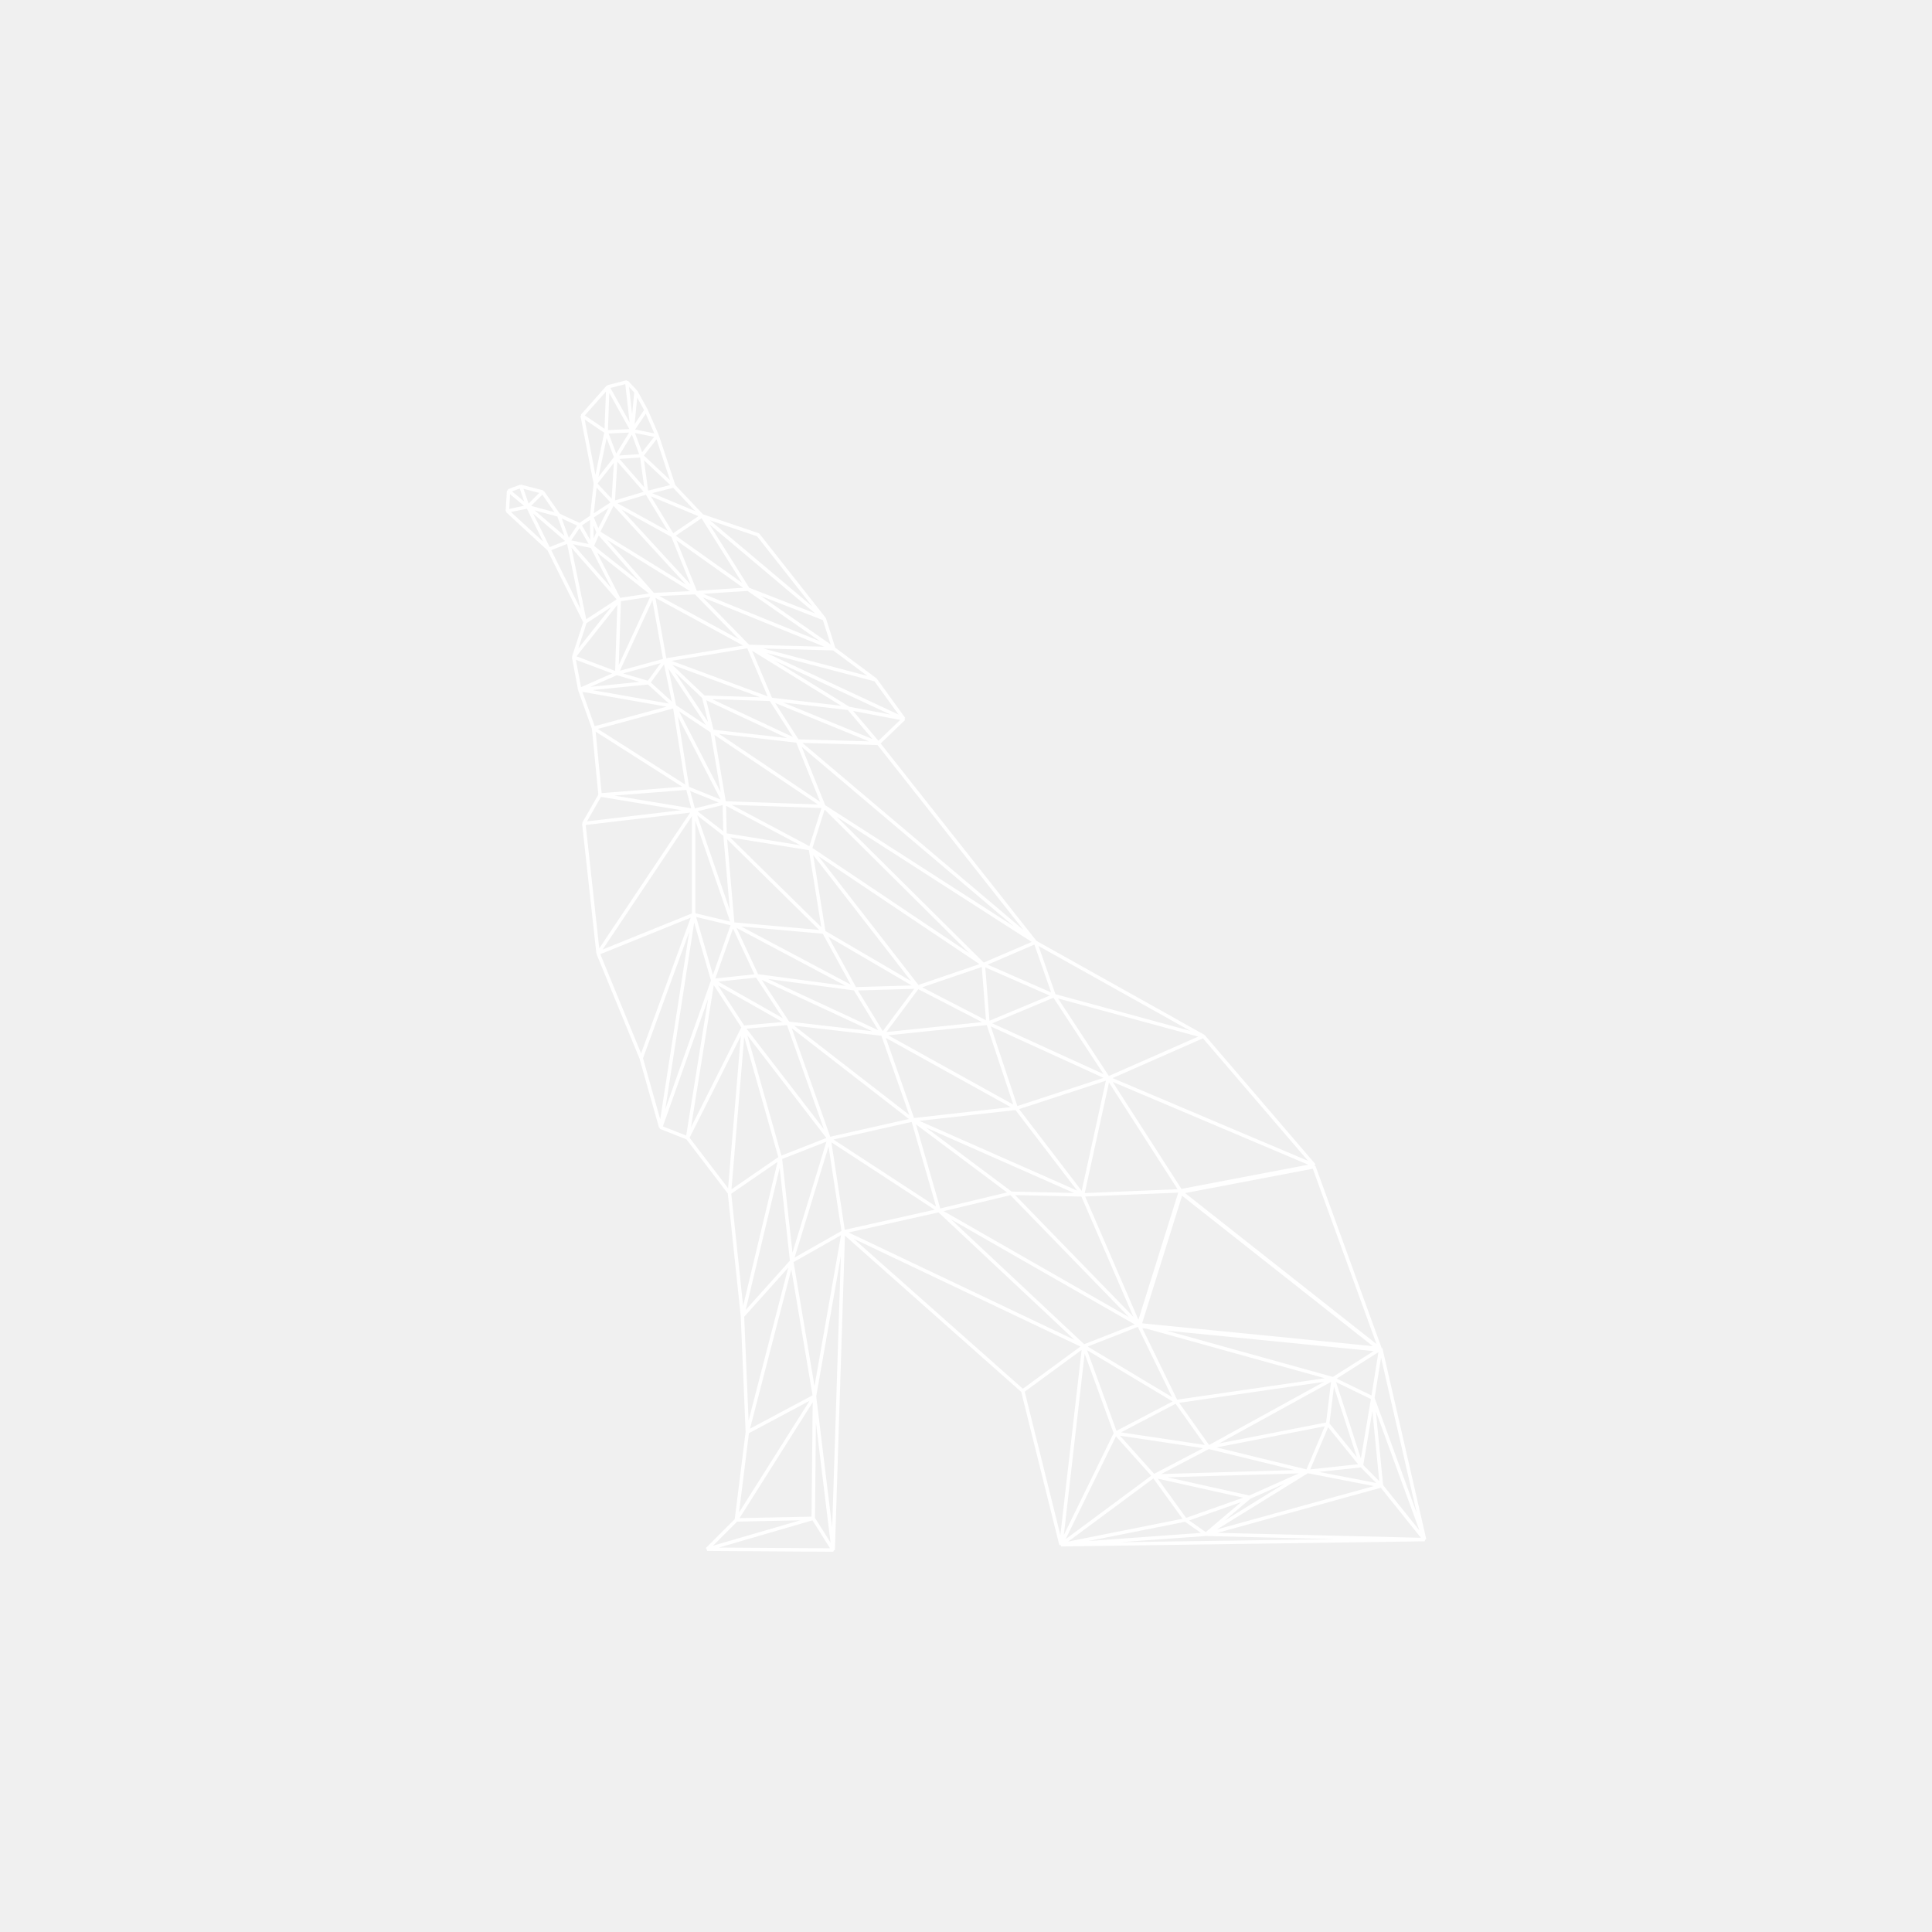
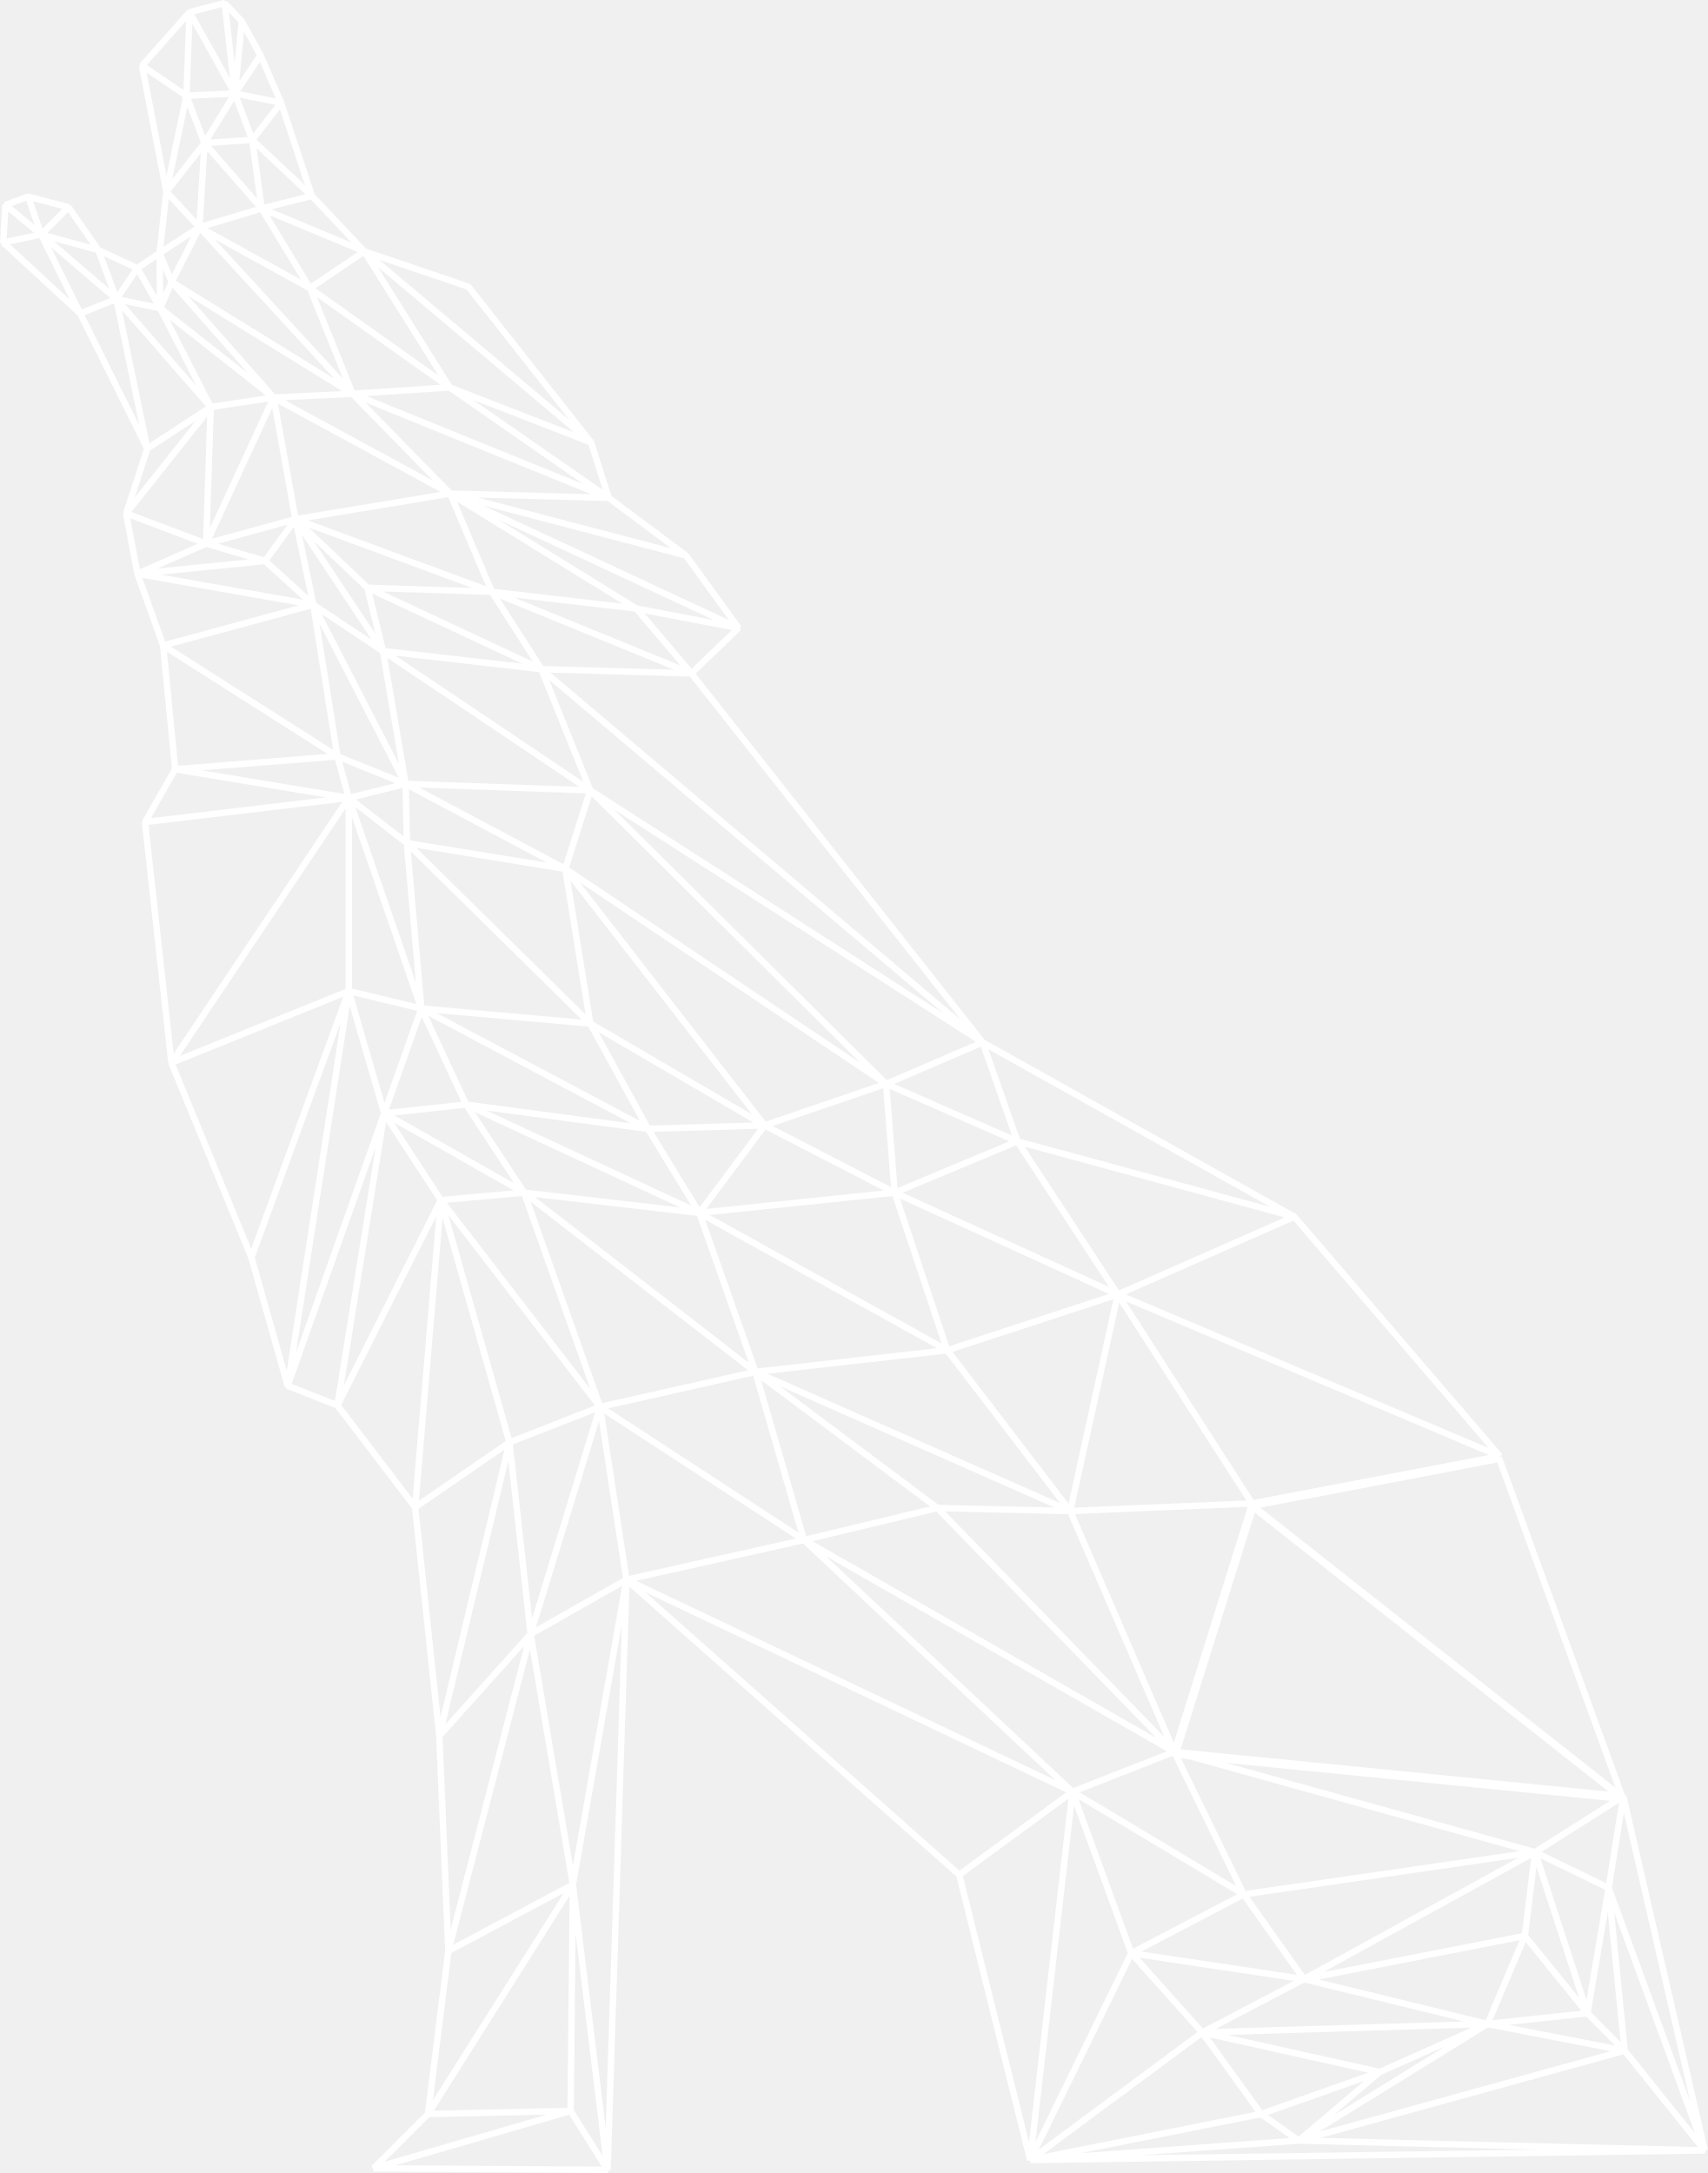
- <svg xmlns="http://www.w3.org/2000/svg" width="297mm" height="297mm" viewBox="0 0 297 297" version="1.1" id="svg8">
+ <svg xmlns="http://www.w3.org/2000/svg" width="233.42mm" height="297mm" viewBox="0 0 233.42 297" version="1.1" id="svg8">
  <defs id="defs2" />
-   <g id="layer1" transform="translate(0,5.2282763e-6)">
+   <g id="layer1" transform="translate(6.094193e-6,9.391525e-6)">
    <g id="g2003" transform="matrix(0.2645833,0,0,0.2645833,4170.62,15049.69)">
      <g transform="translate(-138188.17,-125399.56)" id="layer1-7" />
      <path id="path36" d="m -9856.1,-4059.561 v 0" style="fill:none;stroke:#000000;stroke-width:10;stroke-linecap:butt;stroke-linejoin:bevel;stroke-miterlimit:4;stroke-dasharray:none;stroke-opacity:1" />
      <path id="path26" d="m -10594.47,-3806.391 v 0 l -10.41,124.75" style="fill:none;stroke:#000000;stroke-width:10;stroke-linecap:butt;stroke-linejoin:bevel;stroke-miterlimit:4;stroke-dasharray:none;stroke-opacity:1" />
      <path d="m 157.148,72.769 49.25,36.38 -21.42,101.85 m 67.27,-209.03 -45.85,107.18 6.42,-97.07 m 76.761,58.399 -83.181,38.671 62.09,-89.2 m 21.45,214.65 -8.12,-76.42 m -75.42,-49.03 75.42,49.03 7.761,-87.701 m -137.331,217.441 70.42,-34.78 m 67.27,-18.54 -67.27,18.54 -37.69,-42.14 m 7.54,103.39 30.15,-61.25 117.19,70.5 -49.92,-89.04 -83.54,-125.45 16.27,143.99 168.86,190.5 m 0,0 -199.01,-129.25 m -40.27,-26.47 -28.57,47.2 m -118.46,-102.77 118.46,102.77 -97.58,-112.89 m 61.47,128.12 36.11,-15.23 -121.65,-64.56 m 162.324,245.467 -40.674,-180.907 68.84,-20.73 -40.27,-26.47 -126.15,-65.69 m 313.76,101.41 164.01,112.05 m -112.34,7.95 -51.67,-120 64.31,-40.72 -114.23,-48.32 57.41,-13.49 -65.53,-62.93 31.89,-44.96 m -77.7,341.64 -43.49,-140.47 m 36.53,297.81 6.96,-157.34 -71.656,61.167 28.166,-201.637 111.92,133.17 -68.43,7.3 m -98.58,121.37 91.62,35.97 -64.696,-96.173 m 160.376,66.103 -20.29,-134.57 -75.39,164.64 m 274.82,-59.7 -112.34,-108.86 -87.09,3.92 z m 185.6,12.49 -185.6,-129.3 157.77,61.88 -257.47,-214.65 99.7,152.77 -112.34,7.95 z m 0,0 -27.83,-67.42 -141.49,-176.44 -115.98,-38.21 -56.82,-61.81 -33.64,-107.89 -24.129,-42.741 -21.091,-50.529 -16.24,-17.98 -39.43,10.11 -55.67,60.69 27.83,138.23 -32.73,76.92 -77.23,-67.35 -48.92,1.66 -20.88,10.12 -3.19,38.21 85.54,79.79 76.784,165.677 -26.924,60.203 11.6,69.68 m 1526.21,1631.77 29.985,141.069 m 206.605,-3.969 -236.59,-137.1 204.2,-11.13 m -20.17,-96.666 -240.84,-99.744 208.74,-49.82 m -418.67,-327.02 418.67,327.02 -509.13,-50.57 300.39,100.39 -219.06,59.75 m -320.23,-19.66 189.03,118.03 -116.307,203.779 m 116.307,-203.779 131.2,-98.37 m 219.06,-59.75 261.01,196.41 -480.07,-136.66 275.87,147.79 -407.07,-49.42 82,54.2 m -187.53,146.93 187.53,-146.93 m 114.49,140.91 -114.49,-140.91 325.07,-4.78 m -325.07,4.78 355.055,136.289 M 324.728,582.129 l 179.14,-29.63 m 0,0 185.6,12.49 m 0,0 23.52,118.63 -209.12,-131.12 63.641,116.316 m -242.781,-86.686 242.781,86.686 145.479,14.804 m 108.2,15.098 -108.2,-15.098 m 0,0 63.46,72.42 -170.07,-8.05 -38.869,-79.174 208.939,87.224 m -451.72,-173.91 281.65,165.86 58.22,142.24 -282.46,-39.79 m 282.46,39.79 -306.82,-211.73 248.6,69.49 m 58.22,142.24 328.72,328.82 111.33,-43.83 M 664.598,890.229 1104.648,1175.219 606.378,747.989 m 58.22,142.24 -27.32,86.08 m 226.15,294.44 129.89,-51.7 -356.04,-242.74 226.15,294.44 m -205.27,-118 205.27,118 m -136.85,0 h 136.85 l -77.46,96.27 216.62,-26.6 139.17,-57.31 -37.11,-107.89 m 37.11,107.89 -148.44,-64.06 9.27,121.37 -139.16,-69.67 m -77.46,96.27 274.61,154.33 -57.99,-180.93 m -154.29,201.42 212.28,-20.49 147.29,180.94 -154.25,-4.5 m -205.32,-155.95 359.57,160.45 m -205.28,-361.87 251.67,116.88 -112.5,-174.19 112.5,174.19 -193.68,64.05 347.92,171.95 276.02,-51.7 -430.26,-184.3 m 0,0 203.478,-84.038 -315.978,-90.152 m 112.5,174.19 154.24,236 m 0,0 -200.63,8.99 110.17,267.46 90.46,-276.45 M 324.728,582.129 l -95.68,30.07 m 95.68,-30.07 33.05,96.37 m -128.73,-66.3 128.73,66.3 24.36,171.94 255.14,125.87 -244.7,-82.04 244.7,82.04 20.88,176.44 -265.58,-258.48 m -4.64,207.9 270.22,50.58 68.42,118 m -295.73,-21.36 295.73,21.36 m -338.64,-168.58 338.64,168.58 59.39,96.27 -295.98,-32.22 m 295.98,32.22 -355.12,-117.63 m 355.12,117.63 62.33,174.82 m -358.31,-207.04 358.31,207.04 m -175.65,41.32 175.65,-41.32 205.32,155.95 -380.97,-114.63 m 534.06,436.04 111.33,-49.45 -415.18,-238.24 150.76,-33.72 264.42,271.96 81.33,160.14 -192.66,-110.69 61.46,209.06 m -880.23,-1126.09 4.64,-207.9 m -4.64,207.9 42.91,147.22 59.14,85.41 m 0,0 182.66,248.36 -100.32,32.59 330.53,115.76 -230.21,-148.35 m 30.74,192.18 199.47,-43.83 303.85,287.69 -503.32,-243.86 m 375.75,334.89 127.57,-91.03 M 689.468,564.999 l 131.72,133.718 -44.74,57.322 328.2,419.18 353.088,198.042 228.971,274.148 140.462,372.91 32.1,149.564 20.17,96.666 32.39,148.23 -206.605,3.969 -240.565,4.621 -302.02,6.02 -83.5,-319.16 -375.75,-334.89 -18.56,664.17 -262.68,1.12 213.97,-65.18 48.71,64.06 m -48.71,-64.06 5.783,-257.826 42.927,321.886 m -48.71,-64.06 -159.68,7.877 165.464,-265.703 -140.313,78.016 93.57,-362.4 -104.01,117.41 m 104.01,-117.41 46.743,284.384 61.487,-342.284 -108.23,57.9 -22.83,-217.49 m 131.06,159.59 -131.06,-159.59 -81.18,334.9 m 81.18,-334.9 -110.17,80.92 27.83,-361.87 82.34,280.95 m -82.34,-280.95 -112.49,239.38 53.35,-324.79 -107.86,306.8 64.95,-454.01 m -105.54,312.41 105.54,-312.41 -199.48,89.9 m 0,0 204.12,-297.81 -229.63,26.97 m 229.63,-26.97 -200.64,-29.22 190.2,-14.61 10.44,43.83 m -215.71,-171.94 205.27,128.11 m -205.27,-128.11 180.91,-43.83 -208.75,-32.59 80.02,-33.71 m -80.02,33.71 27.84,76.42 15.07,142.72 -28.99,56.19 25.51,270.84 93.94,222.51 40.59,141.6 54.51,17.99 84.66,122.49 28.99,253.98 10.44,244.99 -25.15,187.687 -54.29,57.303" style="opacity:1;vector-effect:none;fill:none;fill-opacity:1;stroke:#000000;stroke-width:3;stroke-linecap:square;stroke-linejoin:bevel;stroke-miterlimit:4;stroke-dasharray:none;stroke-dashoffset:0;stroke-opacity:1;paint-order:fill markers stroke" id="path84" />
    </g>
    <g id="g2378" transform="matrix(0.2645833,0,0,0.2645833,4275.009,15153.738)">
      <g transform="translate(-138188.17,-125399.56)" id="layer1-6" />
      <path id="path36-7" d="m -9856.1,-4059.561 v 0" style="fill:none;stroke:#000000;stroke-width:10;stroke-linecap:butt;stroke-linejoin:bevel;stroke-miterlimit:4;stroke-dasharray:none;stroke-opacity:1" />
      <path id="path26-3" d="m -10594.47,-3806.391 v 0 l -10.41,124.75" style="fill:none;stroke:#000000;stroke-width:10;stroke-linecap:butt;stroke-linejoin:bevel;stroke-miterlimit:4;stroke-dasharray:none;stroke-opacity:1" />
      <path d="m 157.148,72.769 49.25,36.38 -21.42,101.85 m 67.27,-209.03 -45.85,107.18 6.42,-97.07 m 76.761,58.399 -83.181,38.671 62.09,-89.2 m 21.45,214.65 -8.12,-76.42 m -75.42,-49.03 75.42,49.03 7.761,-87.701 m -137.331,217.441 70.42,-34.78 m 67.27,-18.54 -67.27,18.54 -37.69,-42.14 m 7.54,103.39 30.15,-61.25 117.19,70.5 -49.92,-89.04 -83.54,-125.45 16.27,143.99 168.86,190.5 m 0,0 -199.01,-129.25 m -40.27,-26.47 -28.57,47.2 m -118.46,-102.77 118.46,102.77 -97.58,-112.89 m 61.47,128.12 36.11,-15.23 -121.65,-64.56 m 162.324,245.467 -40.674,-180.907 68.84,-20.73 -40.27,-26.47 -126.15,-65.69 m 313.76,101.41 164.01,112.05 m -112.34,7.95 -51.67,-120 64.31,-40.72 -114.23,-48.32 57.41,-13.49 -65.53,-62.93 31.89,-44.96 m -77.7,341.64 -43.49,-140.47 m 36.53,297.81 6.96,-157.34 -71.656,61.167 28.166,-201.637 111.92,133.17 -68.43,7.3 m -98.58,121.37 91.62,35.97 -64.696,-96.173 m 160.376,66.103 -20.29,-134.57 -75.39,164.64 m 274.82,-59.7 -112.34,-108.86 -87.09,3.92 z m 185.6,12.49 -185.6,-129.3 157.77,61.88 -257.47,-214.65 99.7,152.77 -112.34,7.95 z m 0,0 -27.83,-67.42 -141.49,-176.44 -115.98,-38.21 -56.82,-61.81 -33.64,-107.89 -24.129,-42.741 -21.091,-50.529 -16.24,-17.98 -39.43,10.11 -55.67,60.69 27.83,138.23 -32.73,76.92 -77.23,-67.35 -48.92,1.66 -20.88,10.12 -3.19,38.21 85.54,79.79 76.784,165.677 -26.924,60.203 11.6,69.68 m 1526.21,1631.77 29.985,141.069 m 206.605,-3.969 -236.59,-137.1 204.2,-11.13 m -20.17,-96.666 -240.84,-99.744 208.74,-49.82 m -418.67,-327.02 418.67,327.02 -509.13,-50.57 300.39,100.39 -219.06,59.75 m -320.23,-19.66 189.03,118.03 -116.307,203.779 m 116.307,-203.779 131.2,-98.37 m 219.06,-59.75 261.01,196.41 -480.07,-136.66 275.87,147.79 -407.07,-49.42 82,54.2 m -187.53,146.93 187.53,-146.93 m 114.49,140.91 -114.49,-140.91 325.07,-4.78 m -325.07,4.78 355.055,136.289 M 324.728,582.129 l 179.14,-29.63 m 0,0 185.6,12.49 m 0,0 23.52,118.63 -209.12,-131.12 63.641,116.316 m -242.781,-86.686 242.781,86.686 145.479,14.804 m 108.2,15.098 -108.2,-15.098 m 0,0 63.46,72.42 -170.07,-8.05 -38.869,-79.174 208.939,87.224 m -451.72,-173.91 281.65,165.86 58.22,142.24 -282.46,-39.79 m 282.46,39.79 -306.82,-211.73 248.6,69.49 m 58.22,142.24 328.72,328.82 111.33,-43.83 M 664.598,890.229 1104.648,1175.219 606.378,747.989 m 58.22,142.24 -27.32,86.08 m 226.15,294.44 129.89,-51.7 -356.04,-242.74 226.15,294.44 m -205.27,-118 205.27,118 m -136.85,0 h 136.85 l -77.46,96.27 216.62,-26.6 139.17,-57.31 -37.11,-107.89 m 37.11,107.89 -148.44,-64.06 9.27,121.37 -139.16,-69.67 m -77.46,96.27 274.61,154.33 -57.99,-180.93 m -154.29,201.42 212.28,-20.49 147.29,180.94 -154.25,-4.5 m -205.32,-155.95 359.57,160.45 m -205.28,-361.87 251.67,116.88 -112.5,-174.19 112.5,174.19 -193.68,64.05 347.92,171.95 276.02,-51.7 -430.26,-184.3 m 0,0 203.478,-84.038 -315.978,-90.152 m 112.5,174.19 154.24,236 m 0,0 -200.63,8.99 110.17,267.46 90.46,-276.45 M 324.728,582.129 l -95.68,30.07 m 95.68,-30.07 33.05,96.37 m -128.73,-66.3 128.73,66.3 24.36,171.94 255.14,125.87 -244.7,-82.04 244.7,82.04 20.88,176.44 -265.58,-258.48 m -4.64,207.9 270.22,50.58 68.42,118 m -295.73,-21.36 295.73,21.36 m -338.64,-168.58 338.64,168.58 59.39,96.27 -295.98,-32.22 m 295.98,32.22 -355.12,-117.63 m 355.12,117.63 62.33,174.82 m -358.31,-207.04 358.31,207.04 m -175.65,41.32 175.65,-41.32 205.32,155.95 -380.97,-114.63 m 534.06,436.04 111.33,-49.45 -415.18,-238.24 150.76,-33.72 264.42,271.96 81.33,160.14 -192.66,-110.69 61.46,209.06 m -880.23,-1126.09 4.64,-207.9 m -4.64,207.9 42.91,147.22 59.14,85.41 m 0,0 182.66,248.36 -100.32,32.59 330.53,115.76 -230.21,-148.35 m 30.74,192.18 199.47,-43.83 303.85,287.69 -503.32,-243.86 m 375.75,334.89 127.57,-91.03 M 689.468,564.999 l 131.72,133.718 -44.74,57.322 328.2,419.18 353.088,198.042 228.971,274.148 140.462,372.91 32.1,149.564 20.17,96.666 32.39,148.23 -206.605,3.969 -240.565,4.621 -302.02,6.02 -83.5,-319.16 -375.75,-334.89 -18.56,664.17 -262.68,1.12 213.97,-65.18 48.71,64.06 m -48.71,-64.06 5.783,-257.826 42.927,321.886 m -48.71,-64.06 -159.68,7.877 165.464,-265.703 -140.313,78.016 93.57,-362.4 -104.01,117.41 m 104.01,-117.41 46.743,284.384 61.487,-342.284 -108.23,57.9 -22.83,-217.49 m 131.06,159.59 -131.06,-159.59 -81.18,334.9 m 81.18,-334.9 -110.17,80.92 27.83,-361.87 82.34,280.95 m -82.34,-280.95 -112.49,239.38 53.35,-324.79 -107.86,306.8 64.95,-454.01 m -105.54,312.41 105.54,-312.41 -199.48,89.9 m 0,0 204.12,-297.81 -229.63,26.97 m 229.63,-26.97 -200.64,-29.22 190.2,-14.61 10.44,43.83 m -215.71,-171.94 205.27,128.11 m -205.27,-128.11 180.91,-43.83 -208.75,-32.59 80.02,-33.71 m -80.02,33.71 27.84,76.42 15.07,142.72 -28.99,56.19 25.51,270.84 93.94,222.51 40.59,141.6 54.51,17.99 84.66,122.49 28.99,253.98 10.44,244.99 -25.15,187.687 -54.29,57.303" style="opacity:1;vector-effect:none;fill:none;fill-opacity:1;stroke:#000000;stroke-width:3;stroke-linecap:square;stroke-linejoin:bevel;stroke-miterlimit:4;stroke-dasharray:none;stroke-dashoffset:0;stroke-opacity:1;paint-order:fill markers stroke" id="path84-6" />
    </g>
-     <g id="g4591" transform="matrix(1.025085,0,0,1.025085,-3.724579,-3.724922)" style="stroke:#ffffff;fill:none;stroke-width:0.516;stroke-miterlimit:4;stroke-dasharray:none">
+     <g id="g4591" transform="matrix(1.690623,0,0,1.690623,-134.3416,-102.5641)" style="fill:none;stroke:#ffffff;stroke-width:0.516;stroke-miterlimit:4;stroke-dasharray:none">
      <path id="path4397" style="opacity:1;vector-effect:none;fill:none;fill-opacity:1;stroke:#ffffff;stroke-width:0.516;stroke-linecap:butt;stroke-linejoin:bevel;stroke-miterlimit:4;stroke-dasharray:none;stroke-dashoffset:0;stroke-opacity:1" d="m 94.53,68.405 3.92,-0.183 -2.456,4.011 z m 0.259,-6.756 2.837,-0.732 0.824,7.306 z m 2.837,-0.732 0.824,7.306 0.564,-5.829 z m 1.388,1.477 -0.564,5.829 2.074,-3.081 z m 1.51,2.748 -2.074,3.081 3.737,0.747 z m -2.074,3.081 3.737,0.747 -2.334,3.005 z m 3.737,0.747 -2.334,3.005 4.82,4.53 z m -2.334,3.005 4.82,4.53 -4.057,1.022 z m 4.82,4.53 -4.057,1.022 8.299,3.461 z m -9.883,-14.855 -3.843,4.332 3.584,2.425 z m 1.205,10.585 -1.464,-3.828 3.92,-0.183 z m -1.205,-10.585 -0.259,6.756 3.92,-0.183 z m 3.661,6.573 -2.456,4.011 3.859,-0.259 z m -2.456,4.011 3.859,-0.259 0.762,5.551 z m -5.048,-6.253 3.584,2.425 -1.617,7.763 z m 3.584,2.425 -1.617,7.763 3.081,-3.935 z m 1.464,3.828 -3.081,3.935 2.669,2.867 z m -2.654,11.225 -0.976,-2.334 3.218,-2.09 z m -0.427,-7.29 2.669,2.867 -3.218,2.09 z m 2.669,2.867 0.412,-6.802 4.621,5.292 z m -6.711,5.811 -6.082,-5.217 3.154,6.376 z m -6.082,-5.217 3.154,6.376 -6.223,-5.735 z m 0,0 -3.069,0.641 0.183,-3.038 z m -2.886,-2.397 2.886,2.397 -1.052,-3.065 z m 1.833,-0.669 1.052,3.065 2.208,-2.211 z m 3.261,0.855 -2.208,2.211 4.62,1.248 z m 2.412,3.459 -4.62,-1.248 6.082,5.217 z m 1.462,3.969 -1.462,-3.969 3.154,1.467 z m 4.469,-1.388 -0.931,2.12 -0.046,-4.453 z m -2.776,-1.113 1.8,-1.22 0.046,4.453 z m 1.845,3.233 -1.845,-3.233 -1.693,2.501 z m -3.538,-0.732 -2.928,1.159 5.43,10.92 z m 0,0 2.501,12.079 5.125,-3.355 z m 3.538,0.732 -3.538,-0.732 7.626,8.724 z m 0.931,-2.12 -0.931,2.12 9.171,7.227 z m -0.931,2.12 9.171,7.227 -5.083,0.765 z m -1.037,11.348 5.125,-3.355 -6.833,8.602 z m 10.208,-4.12 -8.24,-9.347 14.625,9.045 z m -5.999,-13.77 12.383,13.469 -3.445,-8.542 z m 5.033,-1.51 8.299,3.461 -4.394,2.976 z m 8.299,3.461 -4.394,2.976 11.297,8.025 z m 6.902,11 -7.851,0.518 20.707,8.412 z m -11.297,-8.025 3.445,8.542 7.851,-0.518 z m 22.729,12.468 -18.334,-15.444 6.902,11 z m 1.423,4.486 -1.423,-4.486 -11.432,-4.443 z m -20.707,-8.412 -6.384,0.302 14.279,7.765 z m 7.895,8.067 -14.279,-7.765 1.769,9.836 z m -19.362,-7 5.083,-0.765 -5.449,11.807 z m 6.852,9.071 -1.769,-9.836 -5.449,11.807 z m 0,0 -7.219,1.971 4.759,1.403 z m -2.46,3.374 -4.758,-1.403 -5.552,2.44 z m 0,0 -10.31,1.037 14.215,2.501 z m 0,0 2.46,-3.374 1.445,6.913 z m 8.283,2.169 -5.823,-5.543 7.074,10.655 z m -4.379,1.369 -1.445,-6.913 7.074,10.655 z m 11.065,-8.984 -12.51,2.071 15.875,5.867 z m -12.51,2.071 5.823,5.543 10.051,0.324 z m 5.823,5.543 10.051,0.324 4.012,6.255 z m 10.051,0.324 -3.365,-7.938 15.046,9.289 z m 9.447,-7.593 6.255,4.659 -19.067,-5.004 z m 6.255,4.659 -19.067,-5.004 23.317,10.871 z m 4.249,5.867 -23.317,-10.871 15.046,9.289 z m -49.512,-9.269 6.467,2.44 0.366,-11.042 z m 15.13,7.382 -14.214,-2.501 2.074,5.796 z m 14.43,-1.046 4.012,6.255 12.123,0.343 z m 16.134,6.598 -16.134,-6.598 11.681,1.351 z m 23.549,29.833 -35.671,-30.175 12.123,0.343 z m -54.113,-35.384 -12.141,3.295 14.093,8.968 z m 1.952,12.262 -1.952,-12.262 7.463,14.484 z m 0,0 5.511,2.222 -4.596,1.134 z m 5.511,2.222 -4.596,1.134 4.704,3.654 z m -5.511,-2.222 -14.093,-8.968 0.976,10.005 z m -13.117,1.037 -2.44,4.271 16.472,-1.952 z m 14.032,2.318 -16.472,1.952 2.136,19.461 z m 2.762,-11.875 12.812,1.467 3.948,9.799 z m 16.76,11.265 -16.76,-11.265 1.834,10.741 z m -14.926,-0.524 14.926,0.524 -2.013,6.345 z m 0,0 0.108,4.788 12.805,2.08 z m 0.108,4.788 12.805,2.08 2.013,12.507 z m 14.819,14.587 -2.013,-12.506 16.106,20.742 z m -13.654,-1.214 -5.869,-17.028 v 15.618 z m -20.205,4.386 14.337,-21.414 v 15.618 z m 20.205,-4.386 18.321,9.724 -4.667,-8.511 z m 22.475,16.522 -4.154,-6.798 -14.697,-1.959 z m 0,0 -14.171,-1.639 -4.681,-7.118 z m -22.475,-16.522 18.321,9.724 -14.697,-1.959 z m 18.321,9.724 4.154,6.798 5.271,-7.072 z m 9.426,-0.275 -5.271,7.072 15.789,-1.639 z m -2.5e-4,0 10.518,5.433 -0.695,-8.789 z m 9.823,-3.355 0.695,8.788 9.922,-4.141 z m 10.617,4.647 -10.617,-4.647 7.809,-3.355 z m -20.44,-1.292 -16.106,-20.742 25.928,17.387 z m 9.823,-3.355 -23.915,-23.732 31.724,20.377 z m 33.005,10.737 -25.196,-14.093 2.808,8.002 z m -22.388,-6.09 22.388,6.09 -14.276,6.284 z m 22.388,6.09 -14.276,6.284 30.885,13.078 z m -22.388,-6.09 -9.922,4.141 18.034,8.232 z m 8.112,12.374 -18.034,-8.232 4.246,12.747 z m -33.823,-6.593 15.789,-1.639 4.247,12.747 z m 4.53,12.855 -4.53,-12.855 20.035,11.107 z m 15.505,-1.748 -15.505,1.748 25.449,11.247 z m -15.505,1.748 25.449,11.247 -10.737,-0.244 z m 0,0 14.712,11.003 -10.787,2.586 z m 3.925,13.589 10.787,-2.586 19.152,19.712 z m 21.524,-2.342 -9.944,-12.995 13.788,-4.514 z m 3.844,-17.509 -3.844,17.509 14.703,-0.61 z m -3.844,17.509 14.703,-0.61 -6.289,20.078 z m 34.695,-4.219 -20.026,3.821 30.016,23.671 z m -30.851,-13.29 30.885,13.078 -20.026,3.821 z m 10.969,17.125 -6.289,20.078 36.304,3.593 -30.016,-23.671 m -87.472,-35.854 14.337,-5.796 -7.87,21.536 z m 9.395,26.111 -2.928,-10.371 7.87,-21.536 z m 19.114,-15.614 -4.681,-7.118 -6.625,0.709 z m -11.305,-6.409 11.305,6.409 -6.73,0.607 z m 11.305,6.409 18.701,14.495 -12.558,2.828 z m -6.73,0.607 6.73,-0.607 6.142,17.323 z m 2.049,-7.725 -6.625,0.709 3.001,-8.474 z m -6.625,0.709 3.001,-8.474 -5.869,-1.409 z m -7.809,22.024 4.942,-31.907 2.867,9.883 z m 7.809,-22.024 -7.809,22.024 4.026,1.586 z m -3.783,23.61 3.783,-23.61 4.575,7.016 z m 0,0 6.284,8.236 2.074,-24.83 z m 59.421,31.236 -21.707,-20.353 29.938,17.126 z m 37.397,4.881 -29.166,-8.108 36.304,3.593 z m -37.397,-4.881 8.231,-3.227 5.618,11.524 z m 13.849,8.297 -13.849,-8.297 4.759,13.056 z m 0,0 -5.618,-11.524 29.166,8.108 z m 23.548,-3.416 -23.548,3.416 4.865,6.853 z m 0,0 -18.683,10.269 17.86,-3.494 z m 13.714,24.117 -7.765,-21.224 1.189,-7.407 z m -7.765,-21.224 7.765,21.224 -6.471,-8.067 z m 1.189,-7.407 -1.189,7.407 -5.949,-2.893 z m 6.576,28.631 -32.807,-0.798 -21.721,1.572 z m -6.471,-8.067 6.471,8.067 -32.807,-0.798 z m -3.003,-3.025 -5.064,-6.25 0.824,-6.775 z m -5.064,-6.25 5.064,6.25 -8.084,0.868 z m 5.064,6.25 -4.24,-13.025 5.949,2.893 z m 0,0 1.709,-10.132 1.294,13.157 z m 3.003,3.025 -3.003,-3.025 -8.084,0.868 z m -11.087,-2.157 11.086,2.157 -26.336,7.269 z m 0,0 3.02,-7.118 -17.86,3.494 z m -14.84,-3.624 -4.865,-6.853 -9.09,4.759 z m -13.955,-2.094 13.955,2.094 -8.221,4.311 z m 13.955,2.094 -8.221,4.311 23.06,-0.688 z m 14.84,3.624 -15.249,9.426 6.535,-5.543 z m -8.714,3.883 8.714,-3.883 -23.06,0.688 z m 0,0 -14.346,-3.195 4.759,6.589 z m -9.588,3.394 9.588,-3.394 -6.535,5.543 z m 0,0 3.052,2.149 -21.721,1.572 z m -4.759,-6.589 4.759,6.589 -18.668,3.721 z m -5.734,-6.406 5.734,6.406 -13.909,10.31 z m 0,0 -4.759,-13.056 -3.416,29.771 z m -4.759,-13.056 -3.416,29.771 -5.735,-23.061 z m -53.137,-23 2.074,-24.83 5.551,19.583 z m 31.43,2.647 -3.925,-13.589 -12.558,2.828 z m -14.348,3.21 -2.135,-13.971 16.484,10.761 z m 14.348,-3.21 21.707,20.353 -36.055,-17.143 z m -14.348,3.21 26.904,23.854 9.151,-6.711 z m -9.456,-11.103 -7.626,5.246 1.952,18.485 z m 0,0 -5.674,23.732 7.382,-8.236 z m 0,0 -5.551,-19.583 12.872,16.716 z m 1.708,15.496 -1.708,-15.496 7.321,-2.867 z m 0,0 5.613,-18.363 2.135,13.971 z m 0,0 7.748,-4.393 -4.332,24.647 z m -6.65,25.623 -0.732,-17.387 7.382,-8.236 z m 0,0 6.65,-25.623 3.416,20.254 z m 10.066,-5.369 -10.066,5.369 -1.647,13.178 z m 2.806,23.061 1.525,-47.708 -4.332,24.647 z m -2.806,-23.061 2.806,23.061 -2.989,-4.759 z m -0.183,18.302 2.989,4.759 -18.912,-0.122 z m 0,0 -11.53,0.244 -4.392,4.392 z m -11.53,0.244 11.713,-18.546 -0.183,18.302 z m 41.18,-48.989 10.737,0.244 8.414,19.467 -19.152,-19.712 m -46.333,-101.594 8.417,2.854 9.917,12.59 -9.57,-8.062 -8.764,-7.382 m 6.945,19.585 -7.895,-8.067 20.707,8.412 -12.812,-0.345 m 19.499,14.535 -4.454,-5.247 8.271,1.582 -3.817,3.664 m -8.175,9.456 -3.948,-9.799 35.671,30.175 z m -2.013,6.345 2.013,-6.345 23.915,23.732 -25.928,-17.387 m -29.588,-51.872 5.033,-1.51 3.905,6.436 -8.938,-4.926 m -2.242,4.423 2.242,-4.423 5.577,6.065 6.806,7.403 -14.625,-9.045 m 33.844,59.955 14.093,8.236 -9.426,0.275 -4.667,-8.511 m -13.654,-1.214 -1.165,-13.373 14.818,14.587 -13.654,-1.214 m 8.304,14.883 14.171,1.639 4.53,12.855 -18.701,-14.494 m -17.04,-47.528 5.63,3.743 1.834,10.741 -7.463,-14.484 m 2.867,15.618 4.704,3.654 1.165,13.373 -5.869,-17.027 m -17.082,-18.119 -0.915,-4.881 6.467,2.44 -5.551,2.44 m 3.05,15.801 13.117,-1.037 0.915,3.355 z m 19.4,59.665 2.074,-24.83 5.552,19.583 z m -2.606,-69.222 -1.251,-5.112 14.063,6.578 -12.812,-1.467 m 2.606,69.222 2.074,-24.83 5.552,19.583 z" />
    </g>
  </g>
</svg>
